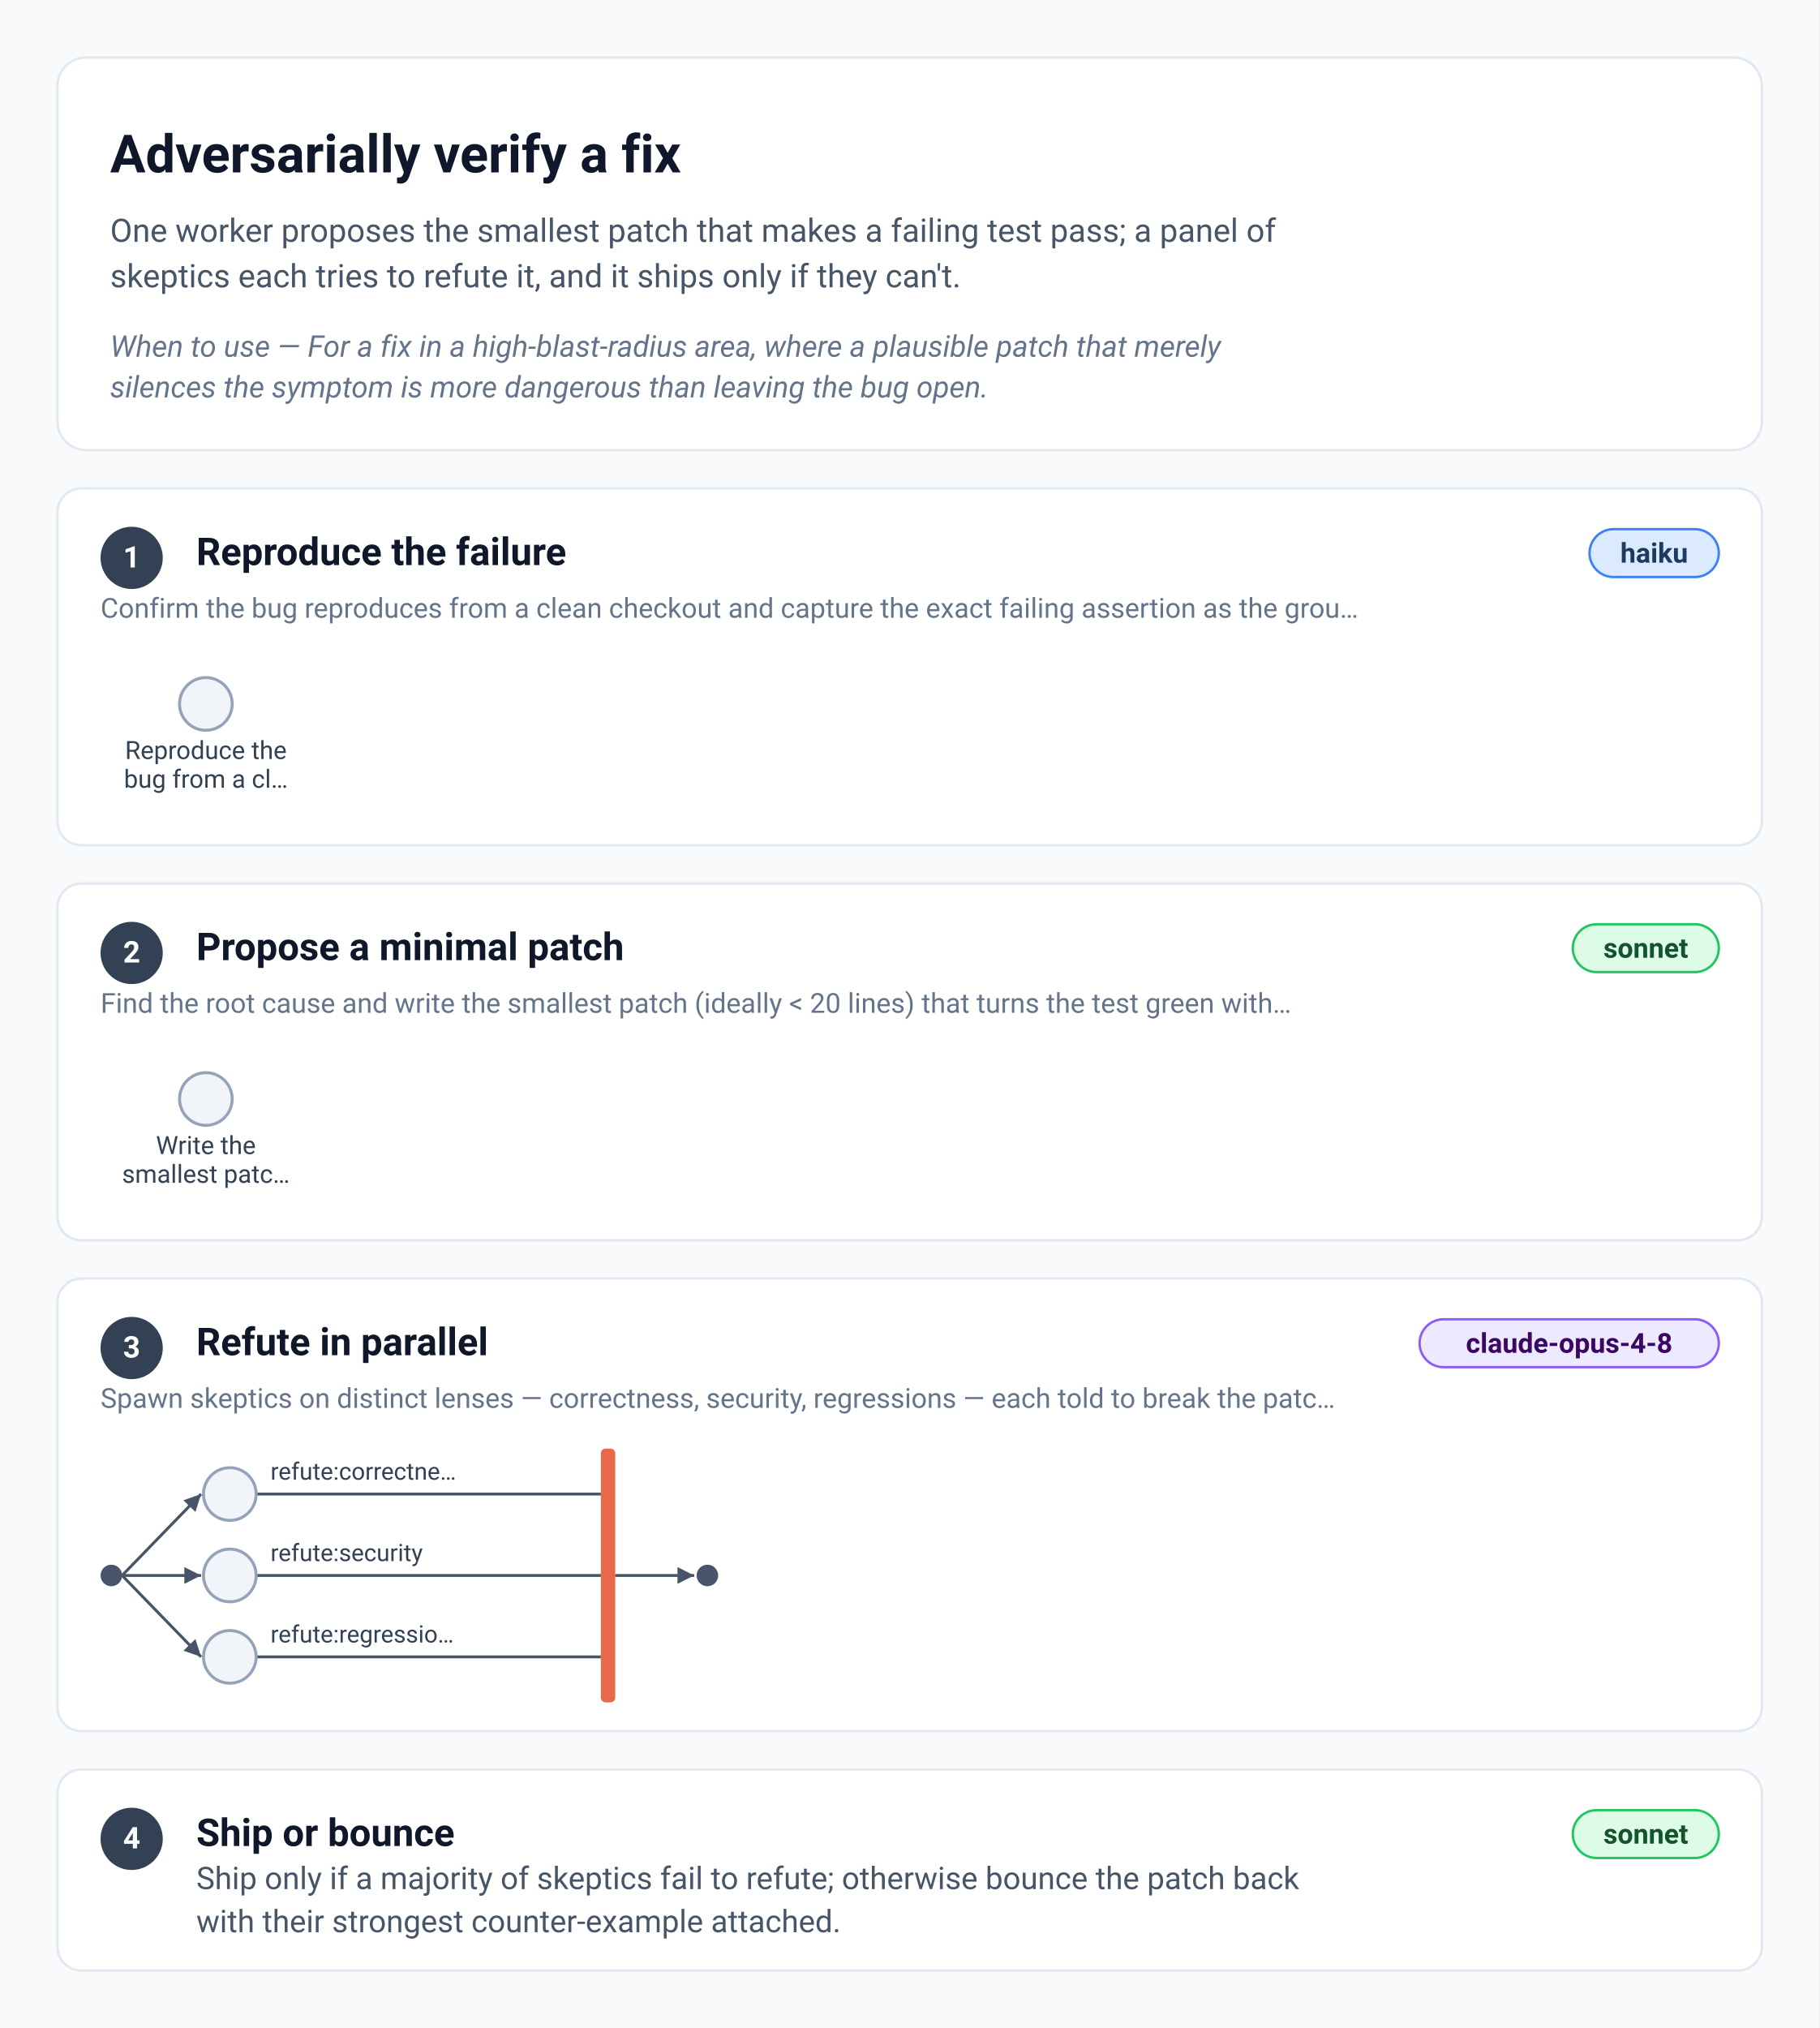
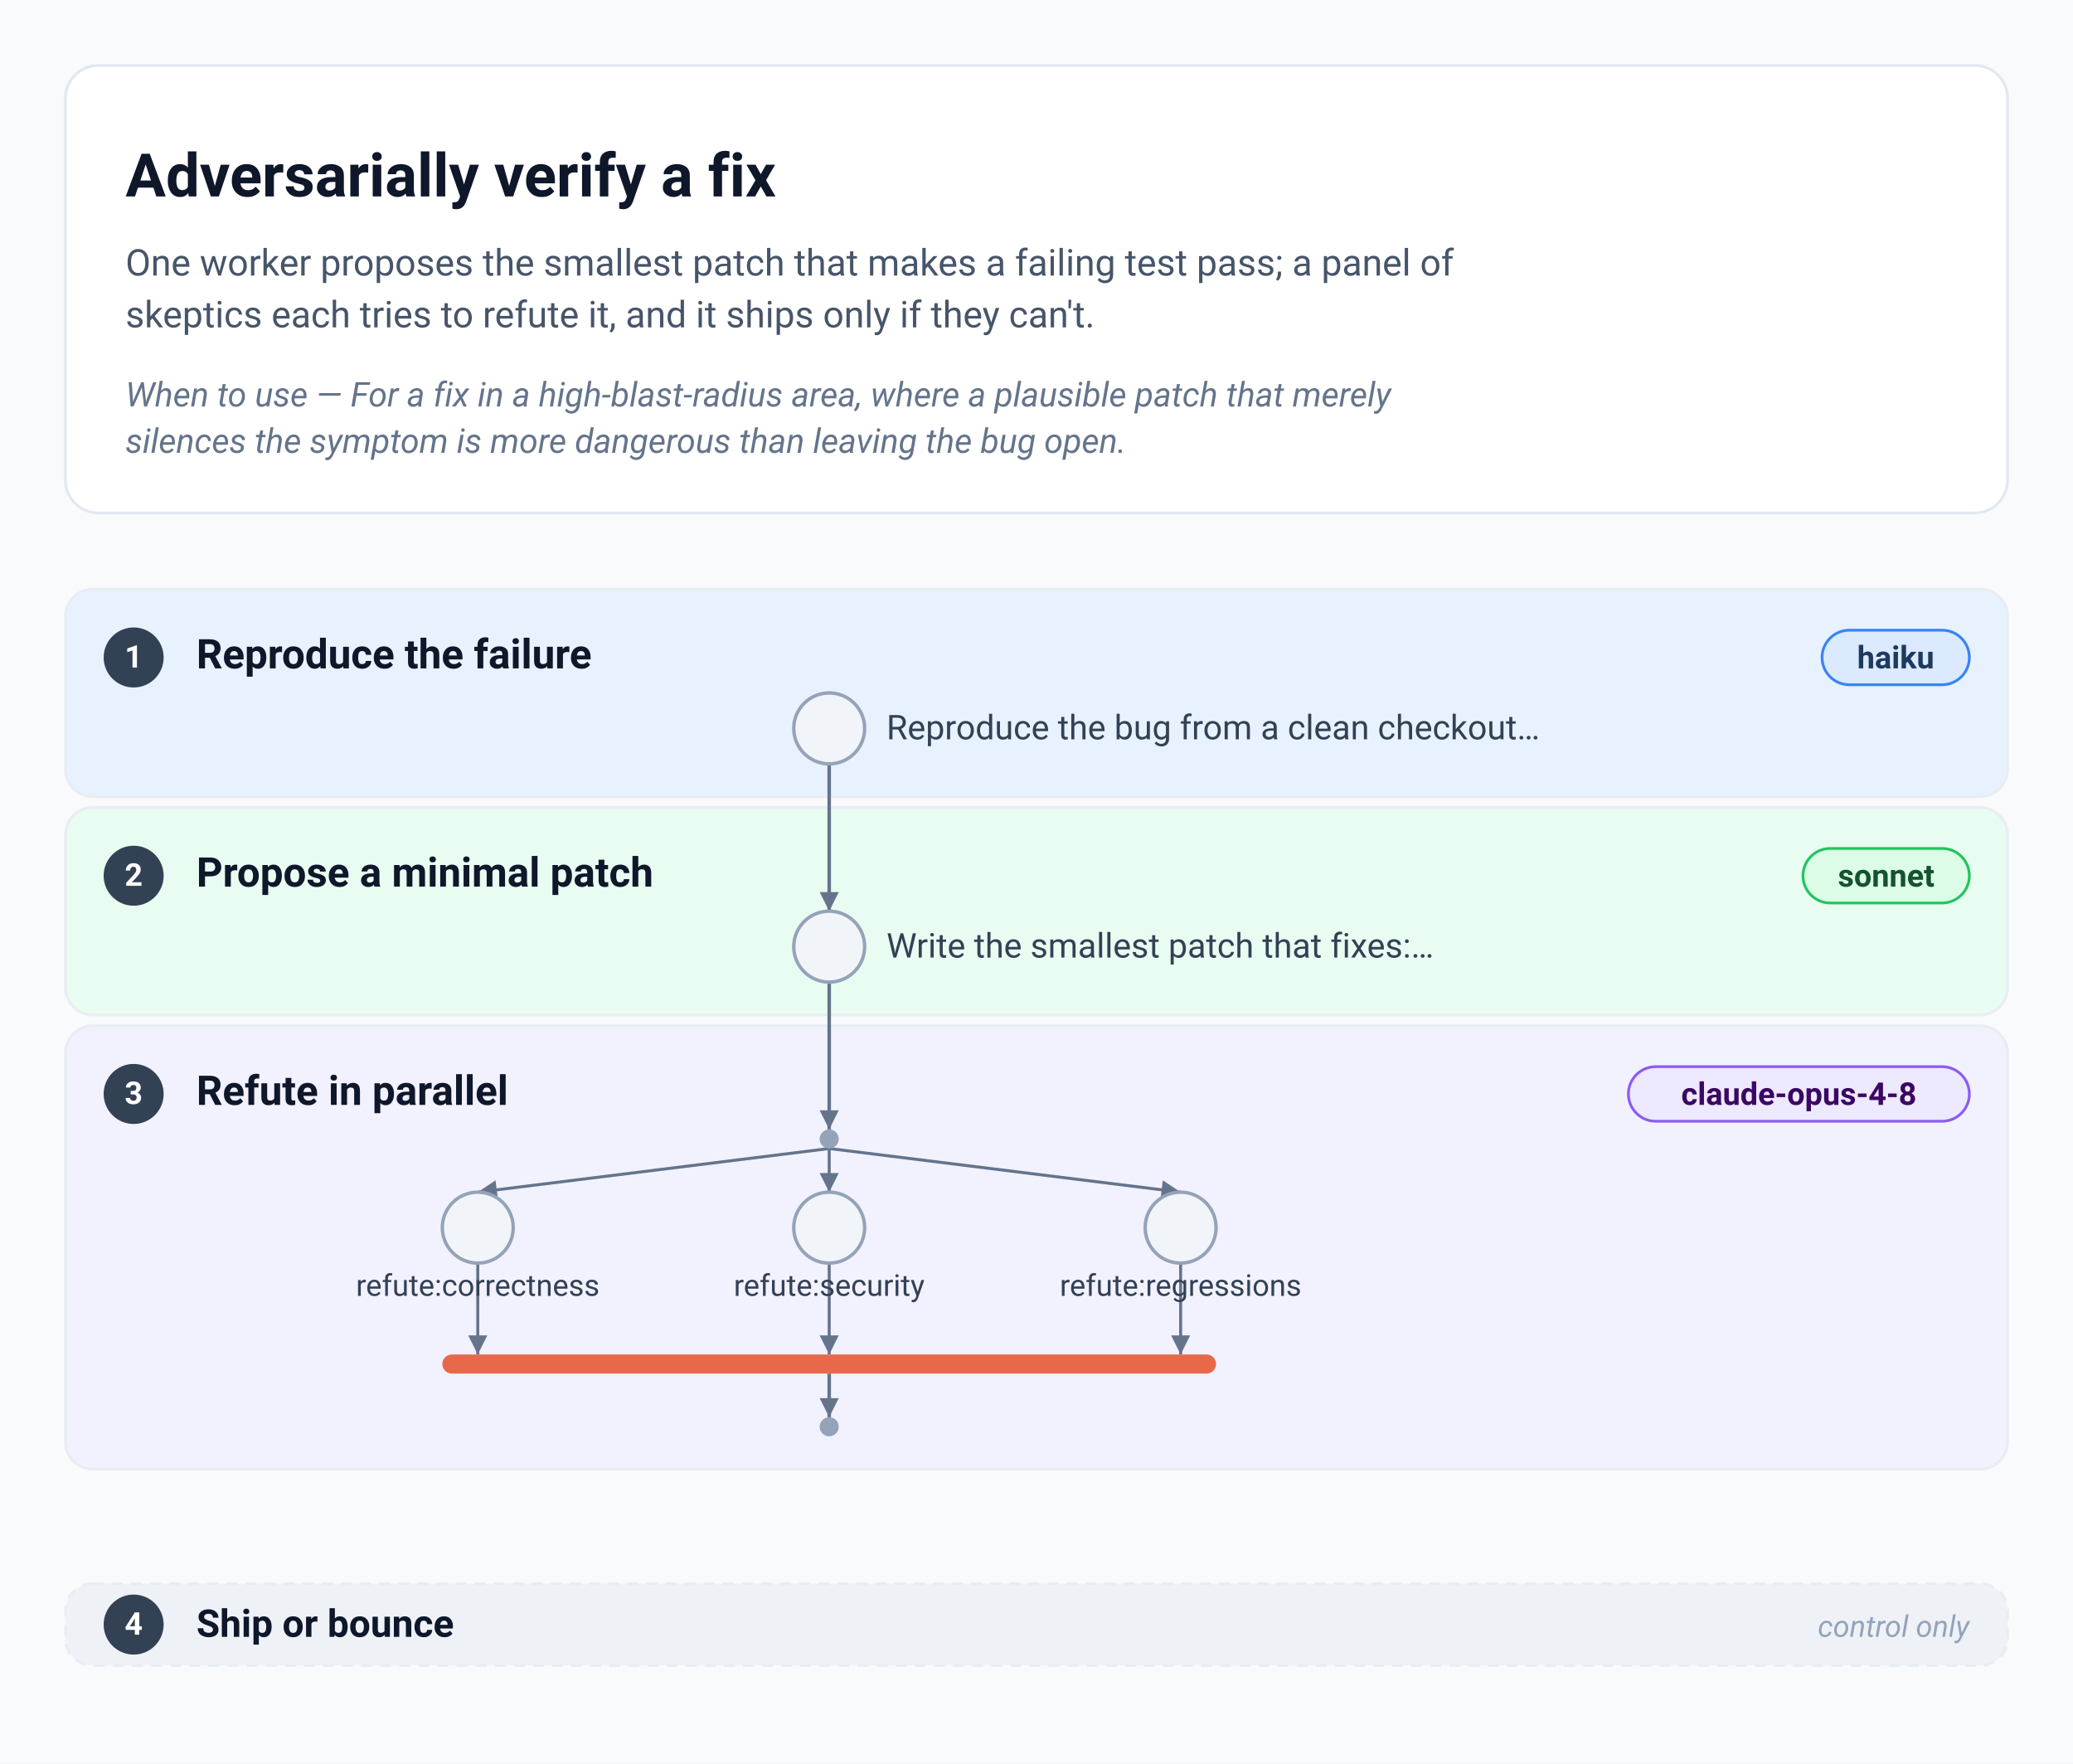
- <svg xmlns="http://www.w3.org/2000/svg" width="760" height="847" viewBox="0 0 760 847" font-family="-apple-system, BlinkMacSystemFont, 'Segoe UI', Roboto, Helvetica, Arial, sans-serif">
-   <rect width="760" height="847" fill="#f8fafc" />
+ <svg xmlns="http://www.w3.org/2000/svg" width="760" height="646.5" viewBox="0 0 760 646.5" font-family="-apple-system, BlinkMacSystemFont, 'Segoe UI', Roboto, Helvetica, Arial, sans-serif">
+   <rect width="760" height="646.5" fill="#f8fafc" />
  <g transform="translate(0 24)">
    <g class="header-card">
      <rect x="24" y="0" width="712" height="164" rx="12" fill="#ffffff" stroke="#e2e8f0" stroke-width="1" />
      <text x="46" y="48" font-size="22" fill="#0f172a" font-weight="700">Adversarially verify a fix</text>
      <text x="46" y="77" font-size="13.5" fill="#475569">One worker proposes the smallest patch that makes a failing test pass; a panel of</text>
      <text x="46" y="96" font-size="13.5" fill="#475569">skeptics each tries to refute it, and it ships only if they can't.</text>
      <text x="46" y="125" font-size="12.5" fill="#64748b" font-style="italic">When to use — For a fix in a high-blast-radius area, where a plausible patch that merely</text>
      <text x="46" y="142" font-size="12.5" fill="#64748b" font-style="italic">silences the symptom is more dangerous than leaving the bug open.</text>
    </g>
  </g>
-   <g transform="translate(0 204)">
-     <g class="graph-band">
-       <rect x="24" y="0" width="712" height="149" rx="10" fill="#ffffff" stroke="#e2e8f0" stroke-width="1" />
-       <circle cx="55" cy="29" r="13" fill="#334155" />
-       <text x="55" y="33" font-size="12.5" fill="#ffffff" font-weight="700" text-anchor="middle">1</text>
-       <text x="82" y="32" font-size="16" fill="#0f172a" font-weight="700">Reproduce the failure</text>
-       <rect x="664" y="17" width="54" height="20" rx="10" fill="#dbeafe" stroke="#3b82f6" stroke-width="1" />
-       <text x="691" y="31" font-size="11.5" fill="#1e3a5f" font-weight="600" text-anchor="middle">haiku</text>
-       <text x="42" y="54" font-size="11.5" fill="#64748b">Confirm the bug reproduces from a clean checkout and capture the exact failing assertion as the grou…</text>
-       <g class="agent-node">
-         <circle cx="86" cy="90" r="11" fill="#f1f5f9" stroke="#94a3b8" stroke-width="1.25" />
-         <text x="86" y="113" font-size="10.5" fill="#334155" text-anchor="middle">Reproduce the</text>
-         <text x="86" y="125" font-size="10.5" fill="#334155" text-anchor="middle">bug from a cl…</text>
-       </g>
+   <g class="topology" transform="translate(0 204)">
+     <rect class="swimlane" x="24" y="12" width="712" height="76" rx="10" fill="#dbeafe" fill-opacity="0.55" stroke="#e8edf3" stroke-width="1" />
+     <rect class="swimlane" x="24" y="92" width="712" height="76" rx="10" fill="#dcfce7" fill-opacity="0.55" stroke="#e8edf3" stroke-width="1" />
+     <rect class="swimlane" x="24" y="172" width="712" height="162.5" rx="10" fill="#ede9fe" fill-opacity="0.55" stroke="#e8edf3" stroke-width="1" />
+     <rect class="swimlane-empty" x="24" y="376.5" width="712" height="30" rx="10" fill="#eef2f7" stroke="#e8edf3" stroke-width="1" stroke-dasharray="4 3" />
+     <g class="edge">
+       <path d="M 304 76 L 304 130" fill="none" stroke="#64748b" stroke-width="1.3" />
+       <polygon points="304,130 300.5,123 307.5,123" fill="#64748b" />
    </g>
-   </g>
-   <g transform="translate(0 369)">
-     <g class="graph-band">
-       <rect x="24" y="0" width="712" height="149" rx="10" fill="#ffffff" stroke="#e2e8f0" stroke-width="1" />
-       <circle cx="55" cy="29" r="13" fill="#334155" />
-       <text x="55" y="33" font-size="12.5" fill="#ffffff" font-weight="700" text-anchor="middle">2</text>
-       <text x="82" y="32" font-size="16" fill="#0f172a" font-weight="700">Propose a minimal patch</text>
-       <rect x="657" y="17" width="61" height="20" rx="10" fill="#dcfce7" stroke="#22c55e" stroke-width="1" />
-       <text x="687.5" y="31" font-size="11.5" fill="#14532d" font-weight="600" text-anchor="middle">sonnet</text>
-       <text x="42" y="54" font-size="11.5" fill="#64748b">Find the root cause and write the smallest patch (ideally &lt; 20 lines) that turns the test green with…</text>
-       <g class="agent-node">
-         <circle cx="86" cy="90" r="11" fill="#f1f5f9" stroke="#94a3b8" stroke-width="1.25" />
-         <text x="86" y="113" font-size="10.5" fill="#334155" text-anchor="middle">Write the</text>
-         <text x="86" y="125" font-size="10.5" fill="#334155" text-anchor="middle">smallest patc…</text>
-       </g>
+     <g class="edge">
+       <path d="M 304 217 L 175.16 233" fill="none" stroke="#64748b" stroke-width="1.1" />
+       <polygon points="175.16,233 181.68,228.66 182.54,235.61" fill="#64748b" />
    </g>
-   </g>
-   <g transform="translate(0 534)">
-     <g class="graph-band">
-       <rect x="24" y="0" width="712" height="189" rx="10" fill="#ffffff" stroke="#e2e8f0" stroke-width="1" />
-       <circle cx="55" cy="29" r="13" fill="#334155" />
-       <text x="55" y="33" font-size="12.5" fill="#ffffff" font-weight="700" text-anchor="middle">3</text>
-       <text x="82" y="32" font-size="16" fill="#0f172a" font-weight="700">Refute in parallel</text>
-       <rect x="593" y="17" width="125" height="20" rx="10" fill="#ede9fe" stroke="#8b5cf6" stroke-width="1" />
-       <text x="655.5" y="31" font-size="11.5" fill="#3b0764" font-weight="600" text-anchor="middle">claude-opus-4-8</text>
-       <text x="42" y="54" font-size="11.5" fill="#64748b">Spawn skeptics on distinct lenses — correctness, security, regressions — each told to break the patc…</text>
-       <path d="M 51 124 L 84 90" fill="none" stroke="#475569" stroke-width="1.2" />
-       <g class="arrowhead">
-         <polygon points="84,90 81.64,97.46 76.61,92.59" fill="#475569" />
-       </g>
-       <path d="M 51 124 L 84 124" fill="none" stroke="#475569" stroke-width="1.2" />
-       <g class="arrowhead">
-         <polygon points="84,124 77,127.5 77,120.5" fill="#475569" />
-       </g>
-       <path d="M 51 124 L 84 158" fill="none" stroke="#475569" stroke-width="1.2" />
-       <g class="arrowhead">
-         <polygon points="84,158 76.61,155.41 81.64,150.54" fill="#475569" />
-       </g>
-       <path d="M 107 90 L 251 90" fill="none" stroke="#475569" stroke-width="1.2" />
-       <path d="M 107 124 L 251 124" fill="none" stroke="#475569" stroke-width="1.2" />
-       <path d="M 107 158 L 251 158" fill="none" stroke="#475569" stroke-width="1.2" />
-       <path d="M 257 124 L 290 124" fill="none" stroke="#475569" stroke-width="1.2" />
-       <g class="arrowhead">
-         <polygon points="290,124 283,127.5 283,120.5" fill="#475569" />
-       </g>
-       <circle class="hub" cx="46.5" cy="124" r="4.5" fill="#475569" />
-       <g class="agent-node">
-         <circle cx="96" cy="90" r="11" fill="#f1f5f9" stroke="#94a3b8" stroke-width="1.25" />
-         <text x="113" y="84" font-size="10" fill="#334155">refute:correctne…</text>
-         <circle cx="96" cy="124" r="11" fill="#f1f5f9" stroke="#94a3b8" stroke-width="1.25" />
-         <text x="113" y="118" font-size="10" fill="#334155">refute:security</text>
-         <circle cx="96" cy="158" r="11" fill="#f1f5f9" stroke="#94a3b8" stroke-width="1.25" />
-         <text x="113" y="152" font-size="10" fill="#334155">refute:regressio…</text>
-       </g>
-       <rect class="barrier" x="251" y="71" width="6" height="106" rx="2" fill="#e8694a" />
-       <circle class="hub" cx="295.5" cy="124" r="4.5" fill="#475569" />
+     <g class="edge">
+       <path d="M 304 217 L 304 233" fill="none" stroke="#64748b" stroke-width="1.1" />
+       <polygon points="304,233 300.5,226 307.5,226" fill="#64748b" />
    </g>
-   </g>
-   <g transform="translate(0 739)">
-     <g class="phase-card">
-       <rect x="24" y="0" width="712" height="84" rx="10" fill="#ffffff" stroke="#e2e8f0" stroke-width="1" />
-       <circle cx="55" cy="29" r="13" fill="#334155" />
-       <text x="55" y="33" font-size="12.5" fill="#ffffff" font-weight="700" text-anchor="middle">4</text>
-       <text x="82" y="32" font-size="16" fill="#0f172a" font-weight="700">Ship or bounce</text>
-       <rect x="657" y="17" width="61" height="20" rx="10" fill="#dcfce7" stroke="#22c55e" stroke-width="1" />
-       <text x="687.5" y="31" font-size="11.5" fill="#14532d" font-weight="600" text-anchor="middle">sonnet</text>
-       <text x="82" y="50" font-size="13" fill="#475569">Ship only if a majority of skeptics fail to refute; otherwise bounce the patch back</text>
-       <text x="82" y="68" font-size="13" fill="#475569">with their strongest counter-example attached.</text>
+     <g class="edge">
+       <path d="M 304 217 L 432.84 233" fill="none" stroke="#64748b" stroke-width="1.1" />
+       <polygon points="432.84,233 425.46,235.61 426.32,228.66" fill="#64748b" />
+     </g>
+     <g class="edge">
+       <path d="M 175.16 259 L 175.16 292.5" fill="none" stroke="#64748b" stroke-width="1.1" />
+       <polygon points="175.16,292.5 171.66,285.5 178.66,285.5" fill="#64748b" />
+     </g>
+     <g class="edge">
+       <path d="M 304 259 L 304 292.5" fill="none" stroke="#64748b" stroke-width="1.1" />
+       <polygon points="304,292.5 300.5,285.5 307.5,285.5" fill="#64748b" />
+     </g>
+     <g class="edge">
+       <path d="M 432.84 259 L 432.84 292.5" fill="none" stroke="#64748b" stroke-width="1.1" />
+       <polygon points="432.84,292.5 429.34,285.5 436.34,285.5" fill="#64748b" />
+     </g>
+     <g class="edge">
+       <path d="M 304 299.5 L 304 315.5" fill="none" stroke="#64748b" stroke-width="1.3" />
+       <polygon points="304,315.5 300.5,308.5 307.5,308.5" fill="#64748b" />
+     </g>
+     <g class="edge">
+       <path d="M 304 156 L 304 210" fill="none" stroke="#64748b" stroke-width="1.3" />
+       <polygon points="304,210 300.5,203 307.5,203" fill="#64748b" />
+     </g>
+     <g class="agent-node">
+       <circle cx="304" cy="63" r="13" fill="#f1f5f9" stroke="#94a3b8" stroke-width="1.25" />
+       <text x="325" y="67" font-size="12.5" fill="#334155">Reproduce the bug from a clean checkout…</text>
+     </g>
+     <g class="agent-node">
+       <circle cx="304" cy="143" r="13" fill="#f1f5f9" stroke="#94a3b8" stroke-width="1.25" />
+       <text x="325" y="147" font-size="12.5" fill="#334155">Write the smallest patch that fixes:…</text>
+     </g>
+     <circle class="hub" cx="304" cy="213.5" r="3.5" fill="#94a3b8" />
+     <g class="agent-node">
+       <circle cx="175.16" cy="246" r="13" fill="#f1f5f9" stroke="#94a3b8" stroke-width="1.25" />
+       <text x="175.16" y="271" font-size="11" fill="#334155" text-anchor="middle">refute:correctness</text>
+     </g>
+     <g class="agent-node">
+       <circle cx="304" cy="246" r="13" fill="#f1f5f9" stroke="#94a3b8" stroke-width="1.25" />
+       <text x="304" y="271" font-size="11" fill="#334155" text-anchor="middle">refute:security</text>
+     </g>
+     <g class="agent-node">
+       <circle cx="432.84" cy="246" r="13" fill="#f1f5f9" stroke="#94a3b8" stroke-width="1.25" />
+       <text x="432.84" y="271" font-size="11" fill="#334155" text-anchor="middle">refute:regressions</text>
+     </g>
+     <rect class="barrier" x="162.16" y="292.5" width="283.68" height="7" rx="3.5" fill="#e8694a" />
+     <circle class="hub" cx="304" cy="319" r="3.5" fill="#94a3b8" />
+     <g class="lane-chrome">
+       <circle cx="49" cy="37" r="11" fill="#334155" />
+       <text x="49" y="40.7" font-size="11.5" fill="#ffffff" font-weight="700" text-anchor="middle">1</text>
+       <text x="72" y="41" font-size="15" fill="#0f172a" font-weight="700">Reproduce the failure</text>
+       <rect x="668" y="27" width="54" height="20" rx="10" fill="#dbeafe" stroke="#3b82f6" stroke-width="1" />
+       <text x="695" y="41" font-size="11.5" fill="#1e3a5f" font-weight="600" text-anchor="middle">haiku</text>
+     </g>
+     <g class="lane-chrome">
+       <circle cx="49" cy="117" r="11" fill="#334155" />
+       <text x="49" y="120.7" font-size="11.5" fill="#ffffff" font-weight="700" text-anchor="middle">2</text>
+       <text x="72" y="121" font-size="15" fill="#0f172a" font-weight="700">Propose a minimal patch</text>
+       <rect x="661" y="107" width="61" height="20" rx="10" fill="#dcfce7" stroke="#22c55e" stroke-width="1" />
+       <text x="691.5" y="121" font-size="11.5" fill="#14532d" font-weight="600" text-anchor="middle">sonnet</text>
+     </g>
+     <g class="lane-chrome">
+       <circle cx="49" cy="197" r="11" fill="#334155" />
+       <text x="49" y="200.7" font-size="11.5" fill="#ffffff" font-weight="700" text-anchor="middle">3</text>
+       <text x="72" y="201" font-size="15" fill="#0f172a" font-weight="700">Refute in parallel</text>
+       <rect x="597" y="187" width="125" height="20" rx="10" fill="#ede9fe" stroke="#8b5cf6" stroke-width="1" />
+       <text x="659.5" y="201" font-size="11.5" fill="#3b0764" font-weight="600" text-anchor="middle">claude-opus-4-8</text>
+     </g>
+     <g class="lane-chrome">
+       <circle cx="49" cy="391.5" r="11" fill="#334155" />
+       <text x="49" y="395.2" font-size="11.5" fill="#ffffff" font-weight="700" text-anchor="middle">4</text>
+       <text x="72" y="396" font-size="14" fill="#0f172a" font-weight="600">Ship or bounce</text>
+       <text x="722" y="396" font-size="11" fill="#94a3b8" font-style="italic" text-anchor="end">control only</text>
    </g>
  </g>
</svg>
